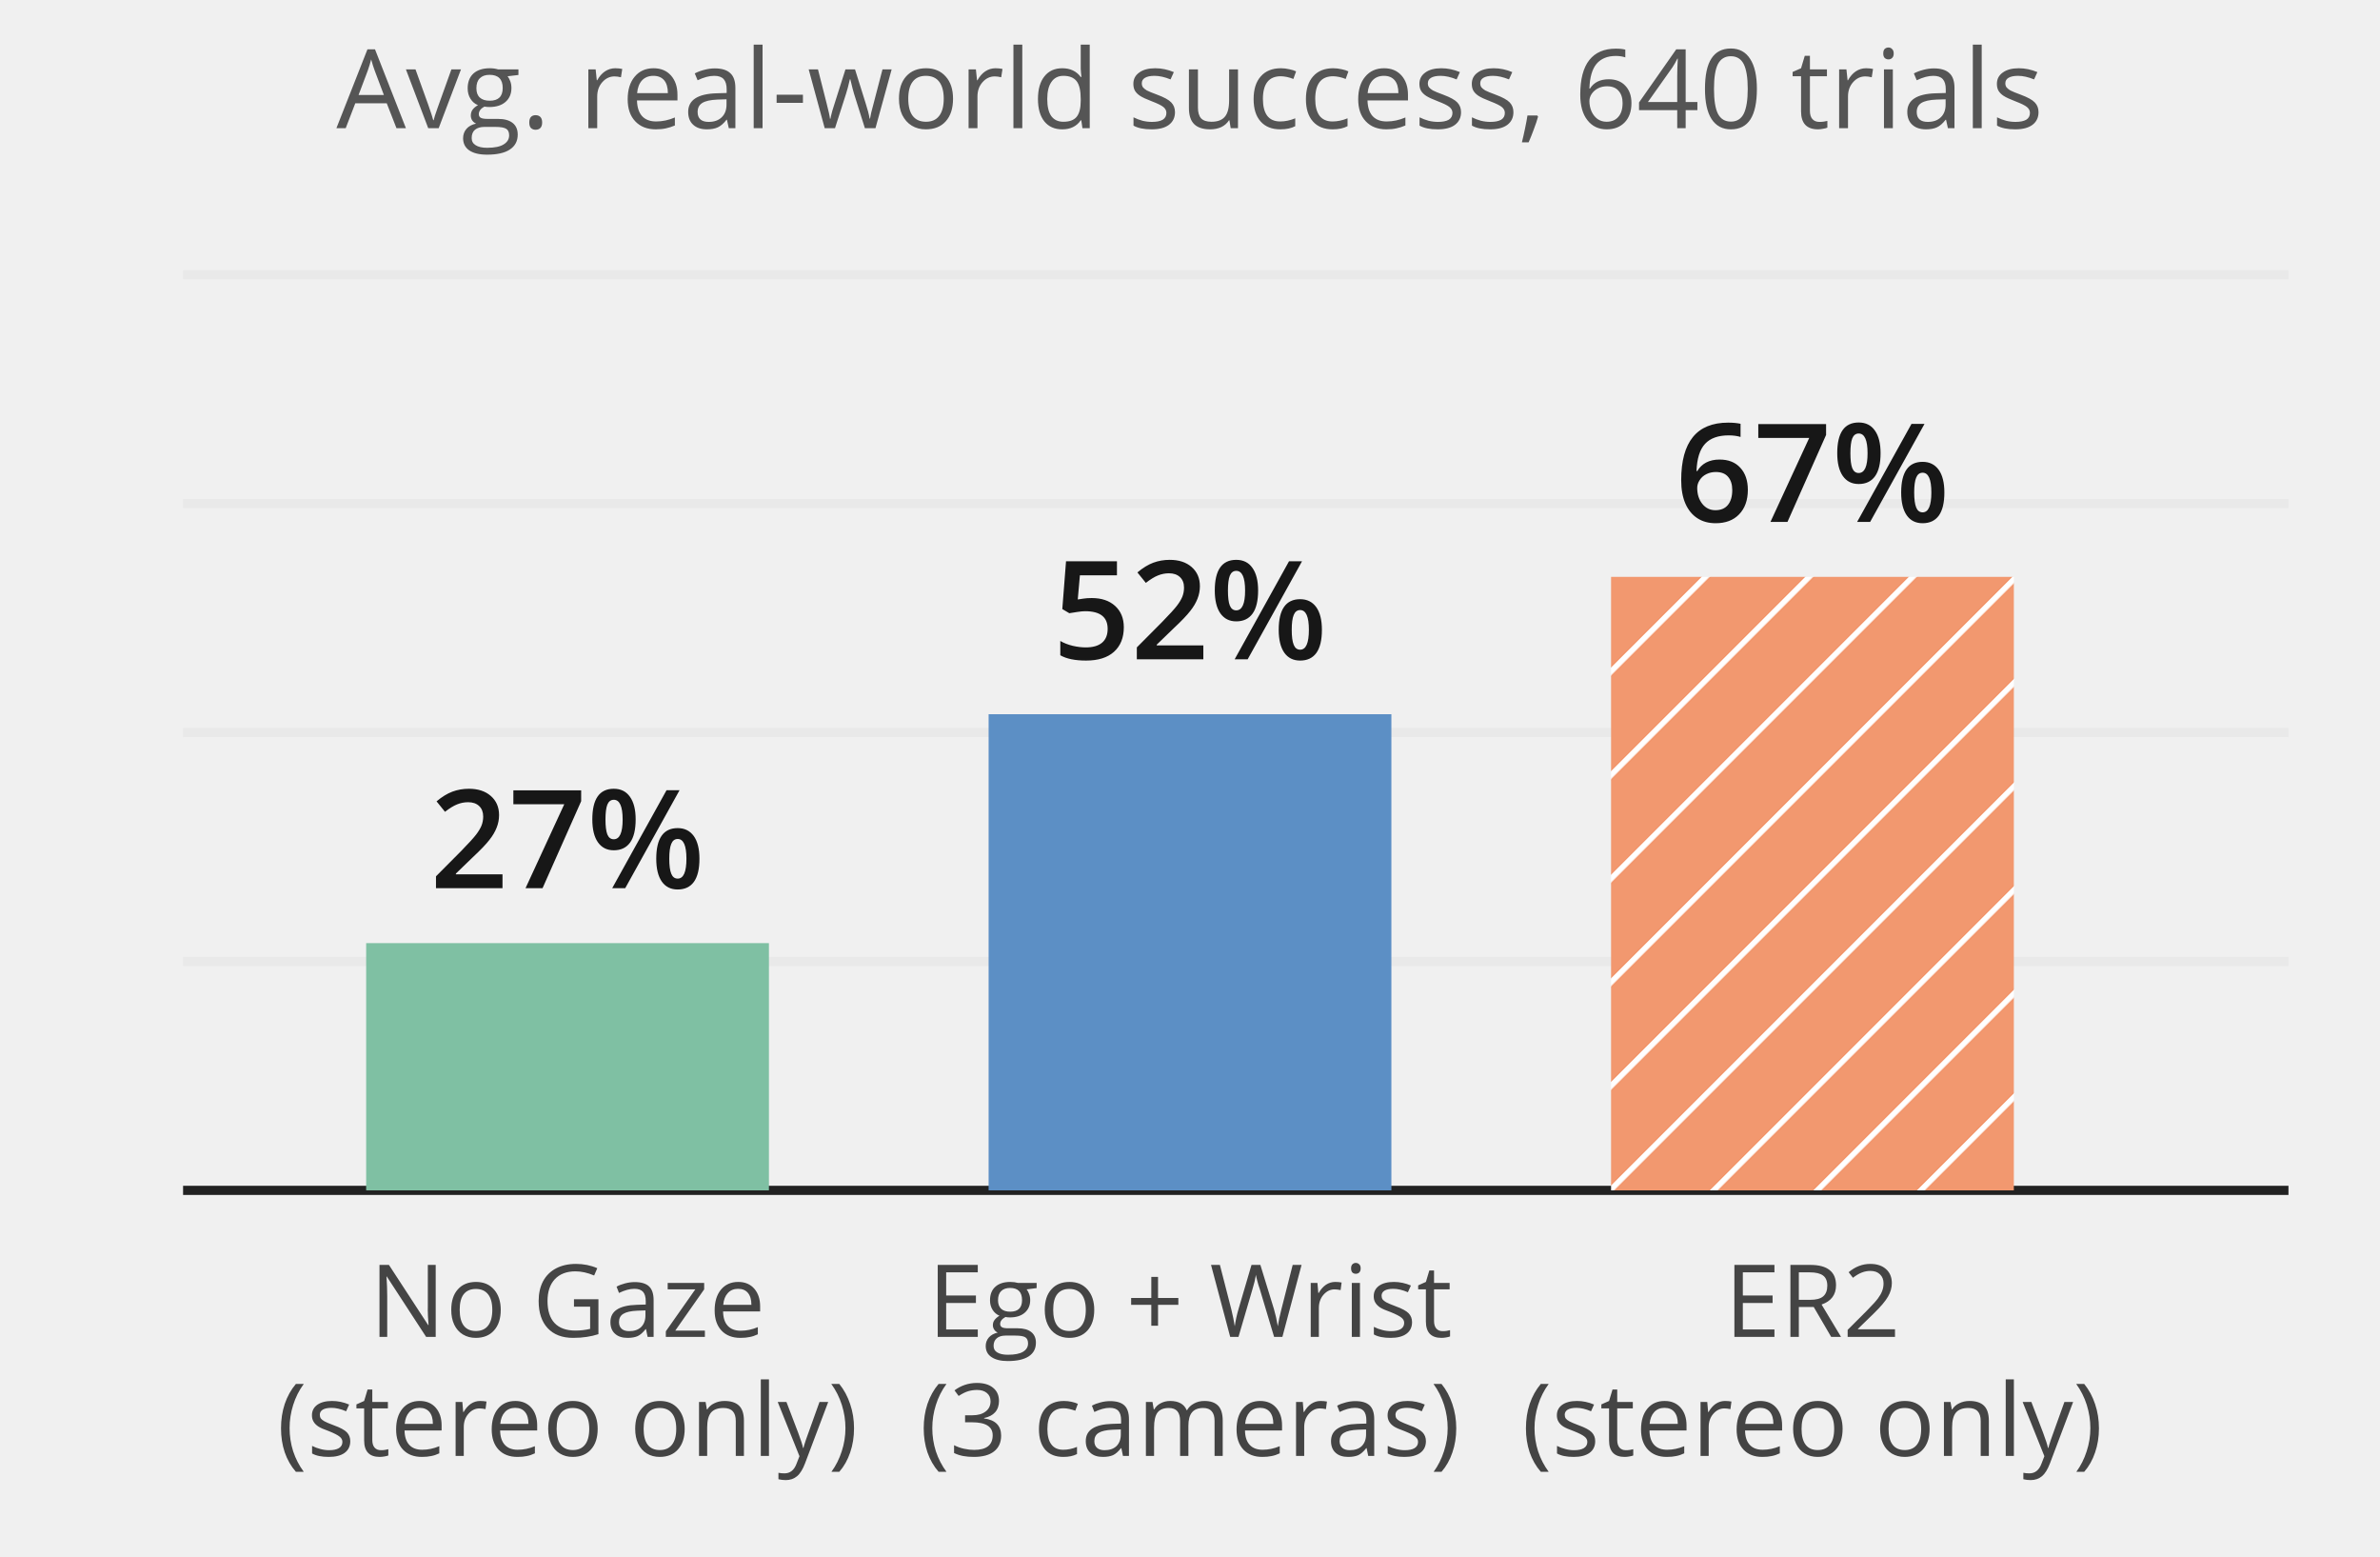
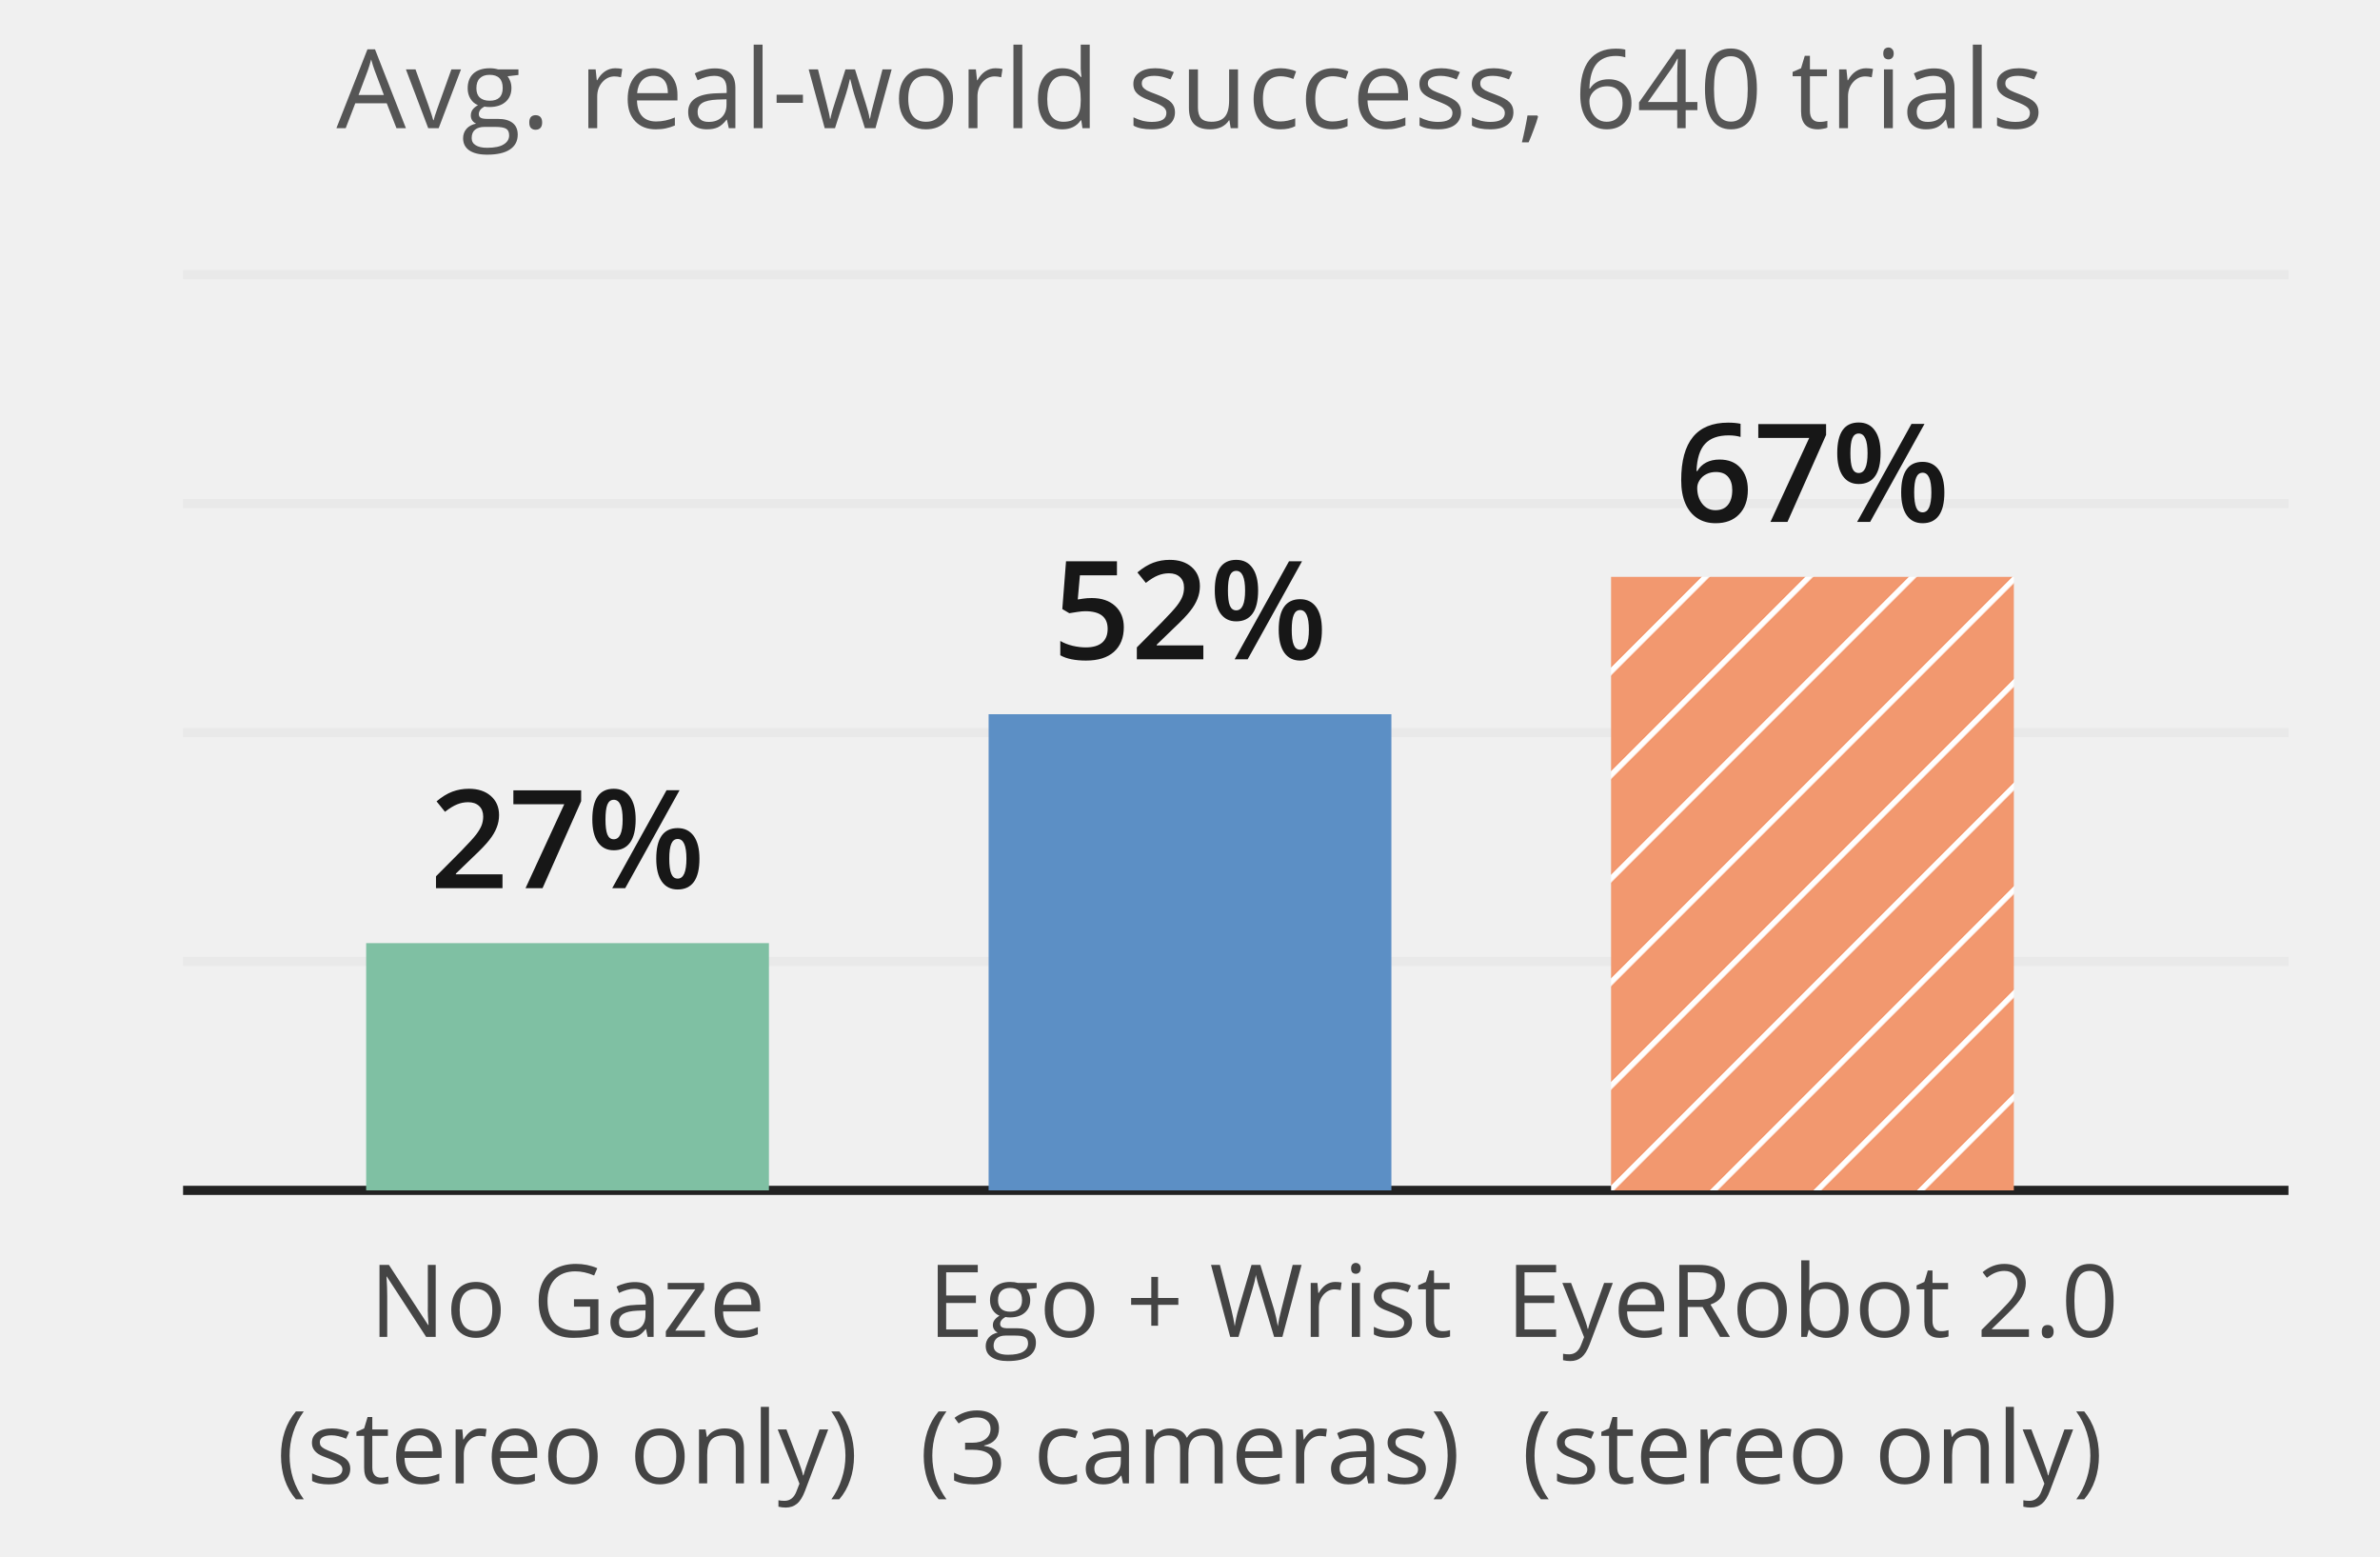
<svg xmlns="http://www.w3.org/2000/svg" width="260" height="170" viewBox="0 0 260 170" role="img" aria-labelledby="tk-title tk-desc">
  <defs>
    <pattern id="tk-avf-hatch" width="8" height="8" patternUnits="userSpaceOnUse" patternTransform="rotate(45)">
      <rect width="8" height="8" fill="#f2986f" />
      <line x1="0" y1="0" x2="0" y2="8" stroke="#fff" stroke-width="1.2" />
    </pattern>
    <style>
      text { font-family: "Avenir Next", Avenir, "Open Sans", sans-serif; fill: #171717; letter-spacing: 0; }
      .tk-title { font-size: 12px; fill: #555; }
      .tk-value { font-size: 15px; font-weight: 600; text-anchor: middle; }
      .tk-label { font-size: 11px; fill: #444; text-anchor: middle; }
      .tk-grid { stroke: #e9e9e9; stroke-width: 1; }
      .tk-axis { stroke: #222; stroke-width: 1; }
    </style>
  </defs>
  <text class="tk-title" x="130" y="14" text-anchor="middle">Avg. real-world success, 640 trials</text>
  <g class="tk-grid">
    <line x1="20" y1="30" x2="250" y2="30" />
    <line x1="20" y1="55" x2="250" y2="55" />
    <line x1="20" y1="80" x2="250" y2="80" />
    <line x1="20" y1="105" x2="250" y2="105" />
  </g>
  <line class="tk-axis" x1="20" y1="130" x2="250" y2="130" />
  <rect x="40" y="103" width="44" height="27" fill="#7fc0a3" />
  <text class="tk-value" x="62" y="97">27%</text>
  <text class="tk-label" x="62" y="146">No Gaze</text>
-   <text class="tk-label" x="62" y="159">(stereo only)</text>
+   <text class="tk-label" x="62" y="162">(stereo only)</text>
  <rect x="108" y="78" width="44" height="52" fill="#5c8fc5" />
  <text class="tk-value" x="130" y="72">52%</text>
  <text class="tk-label" x="130" y="146">Ego + Wrist</text>
-   <text class="tk-label" x="130" y="159">(3 cameras)</text>
+   <text class="tk-label" x="130" y="162">(3 cameras)</text>
  <rect x="176" y="63" width="44" height="67" fill="url(#tk-avf-hatch)" />
  <text class="tk-value" x="198" y="57">67%</text>
-   <text class="tk-label" x="198" y="146">ER2</text>
-   <text class="tk-label" x="198" y="159">(stereo only)</text>
+   <text class="tk-label" x="198" y="146">EyeRobot 2.0</text>
+   <text class="tk-label" x="198" y="162">(stereo only)</text>
</svg>
